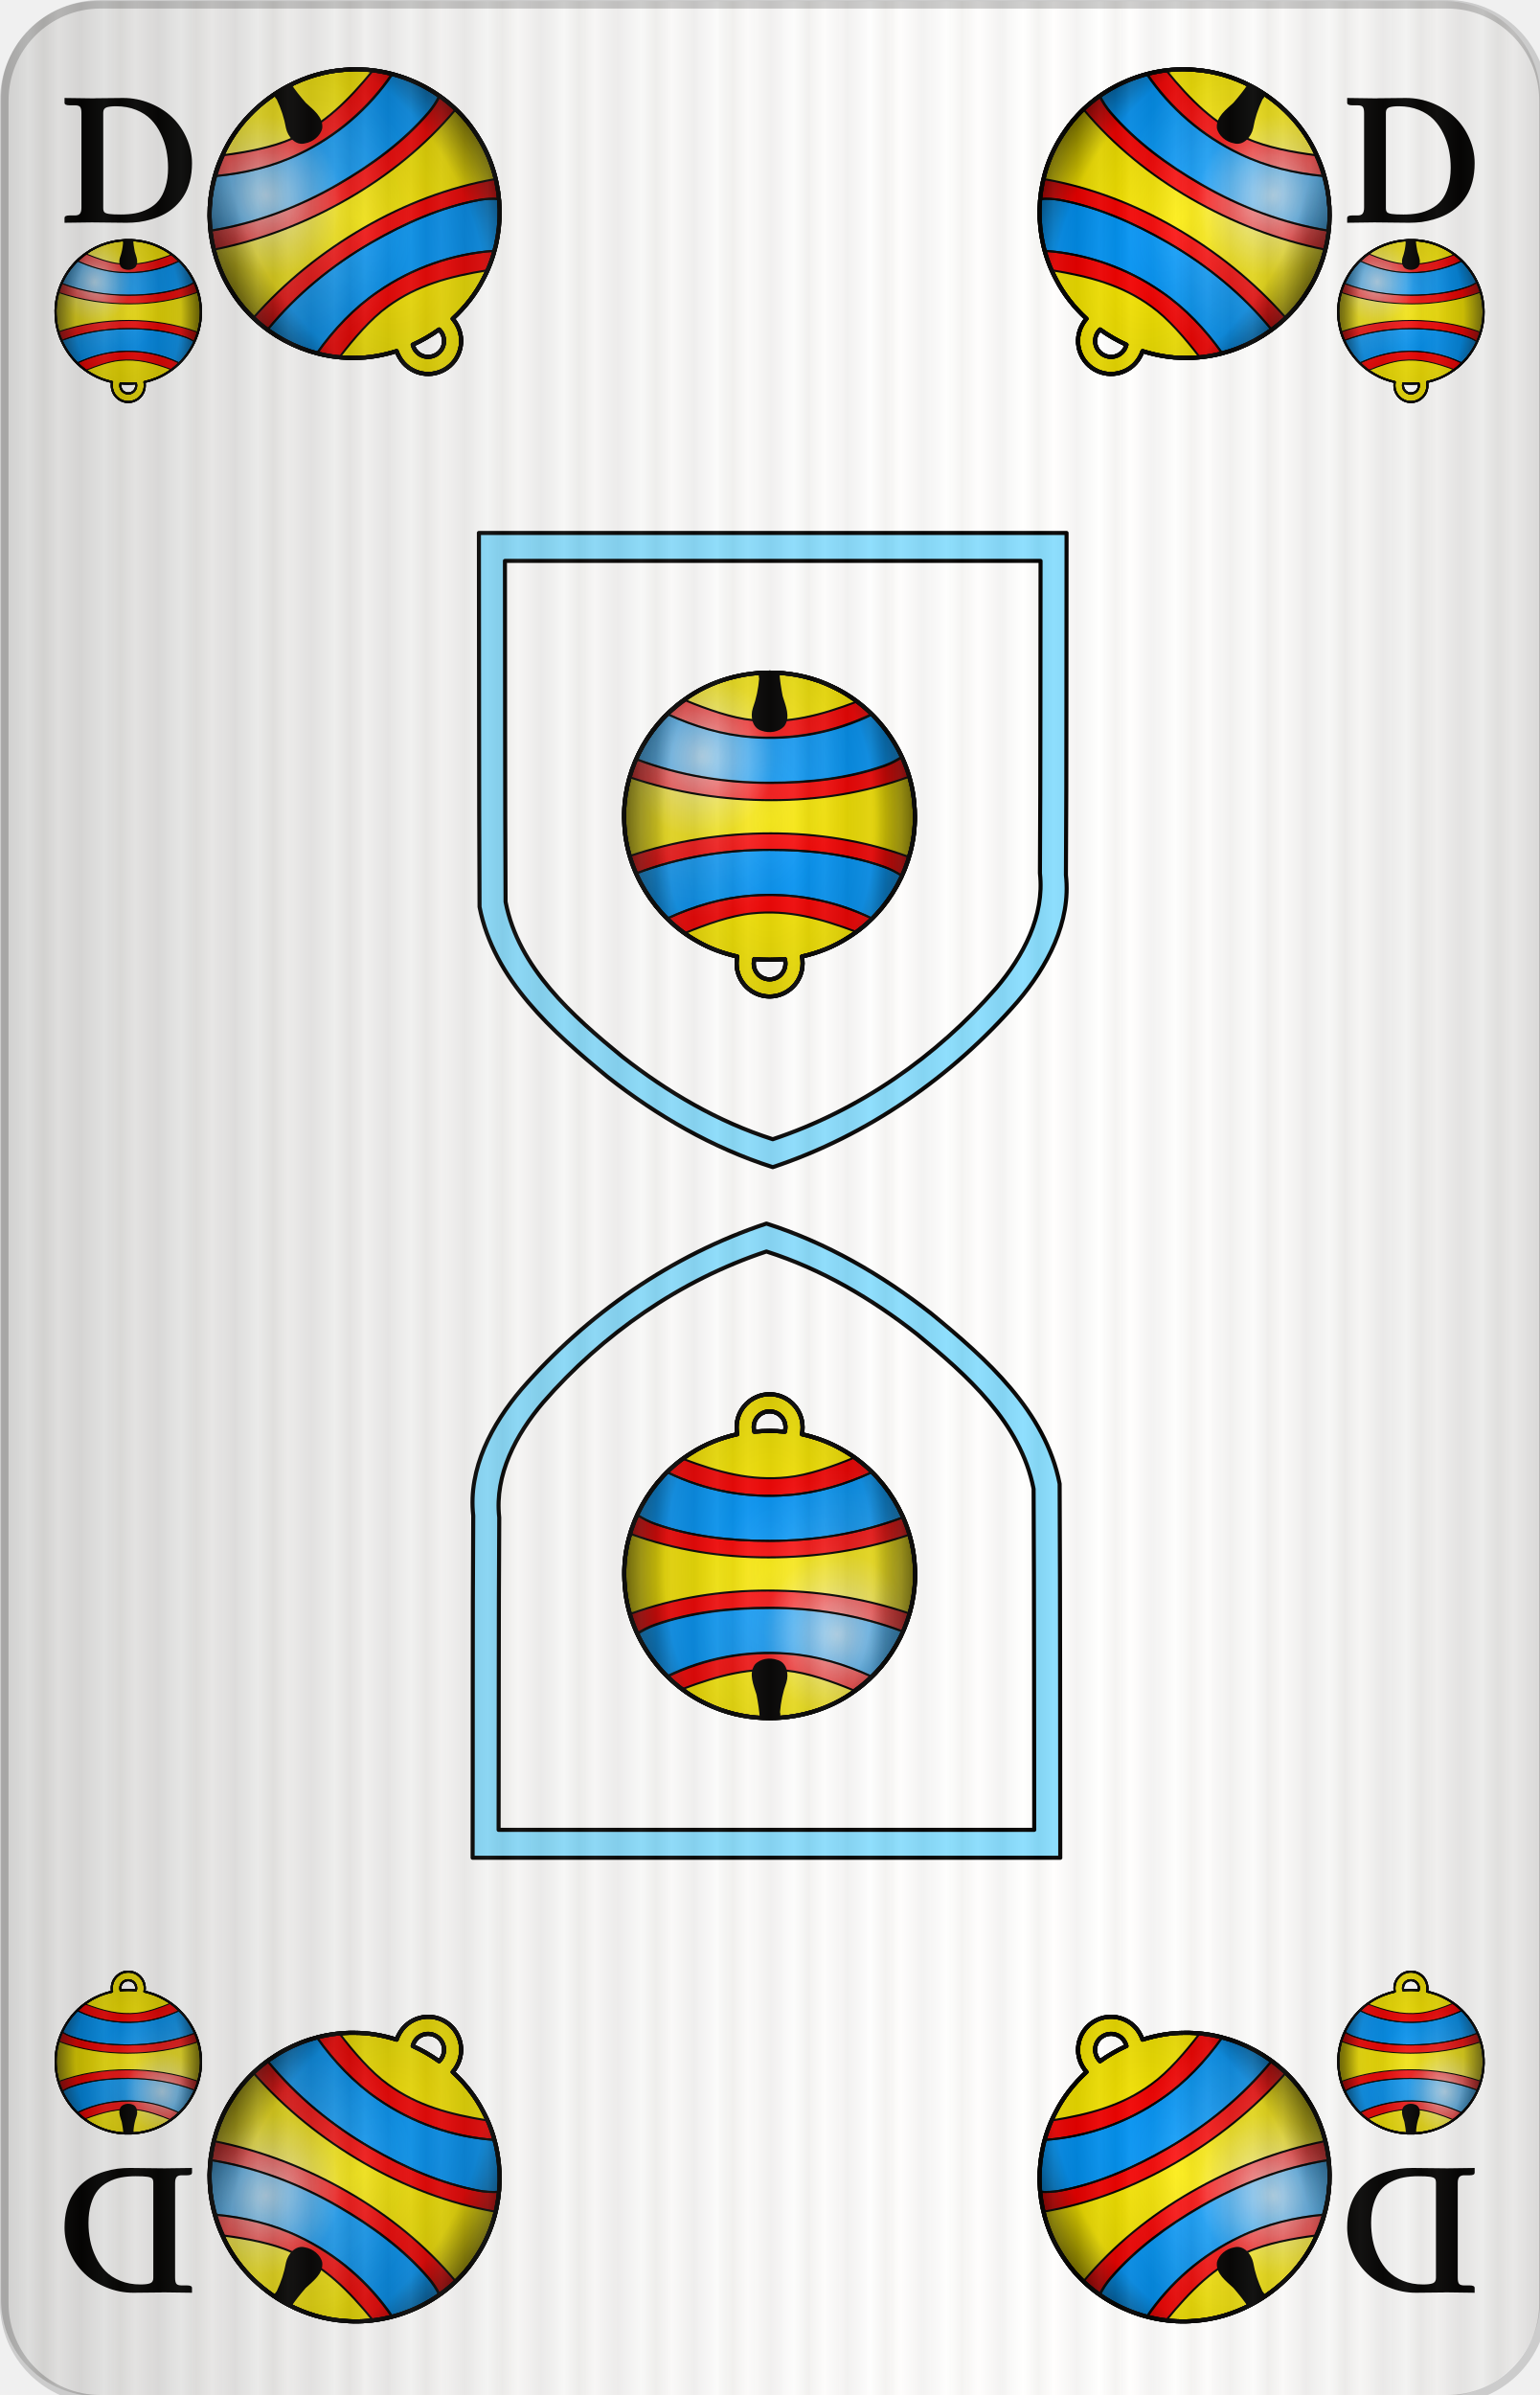
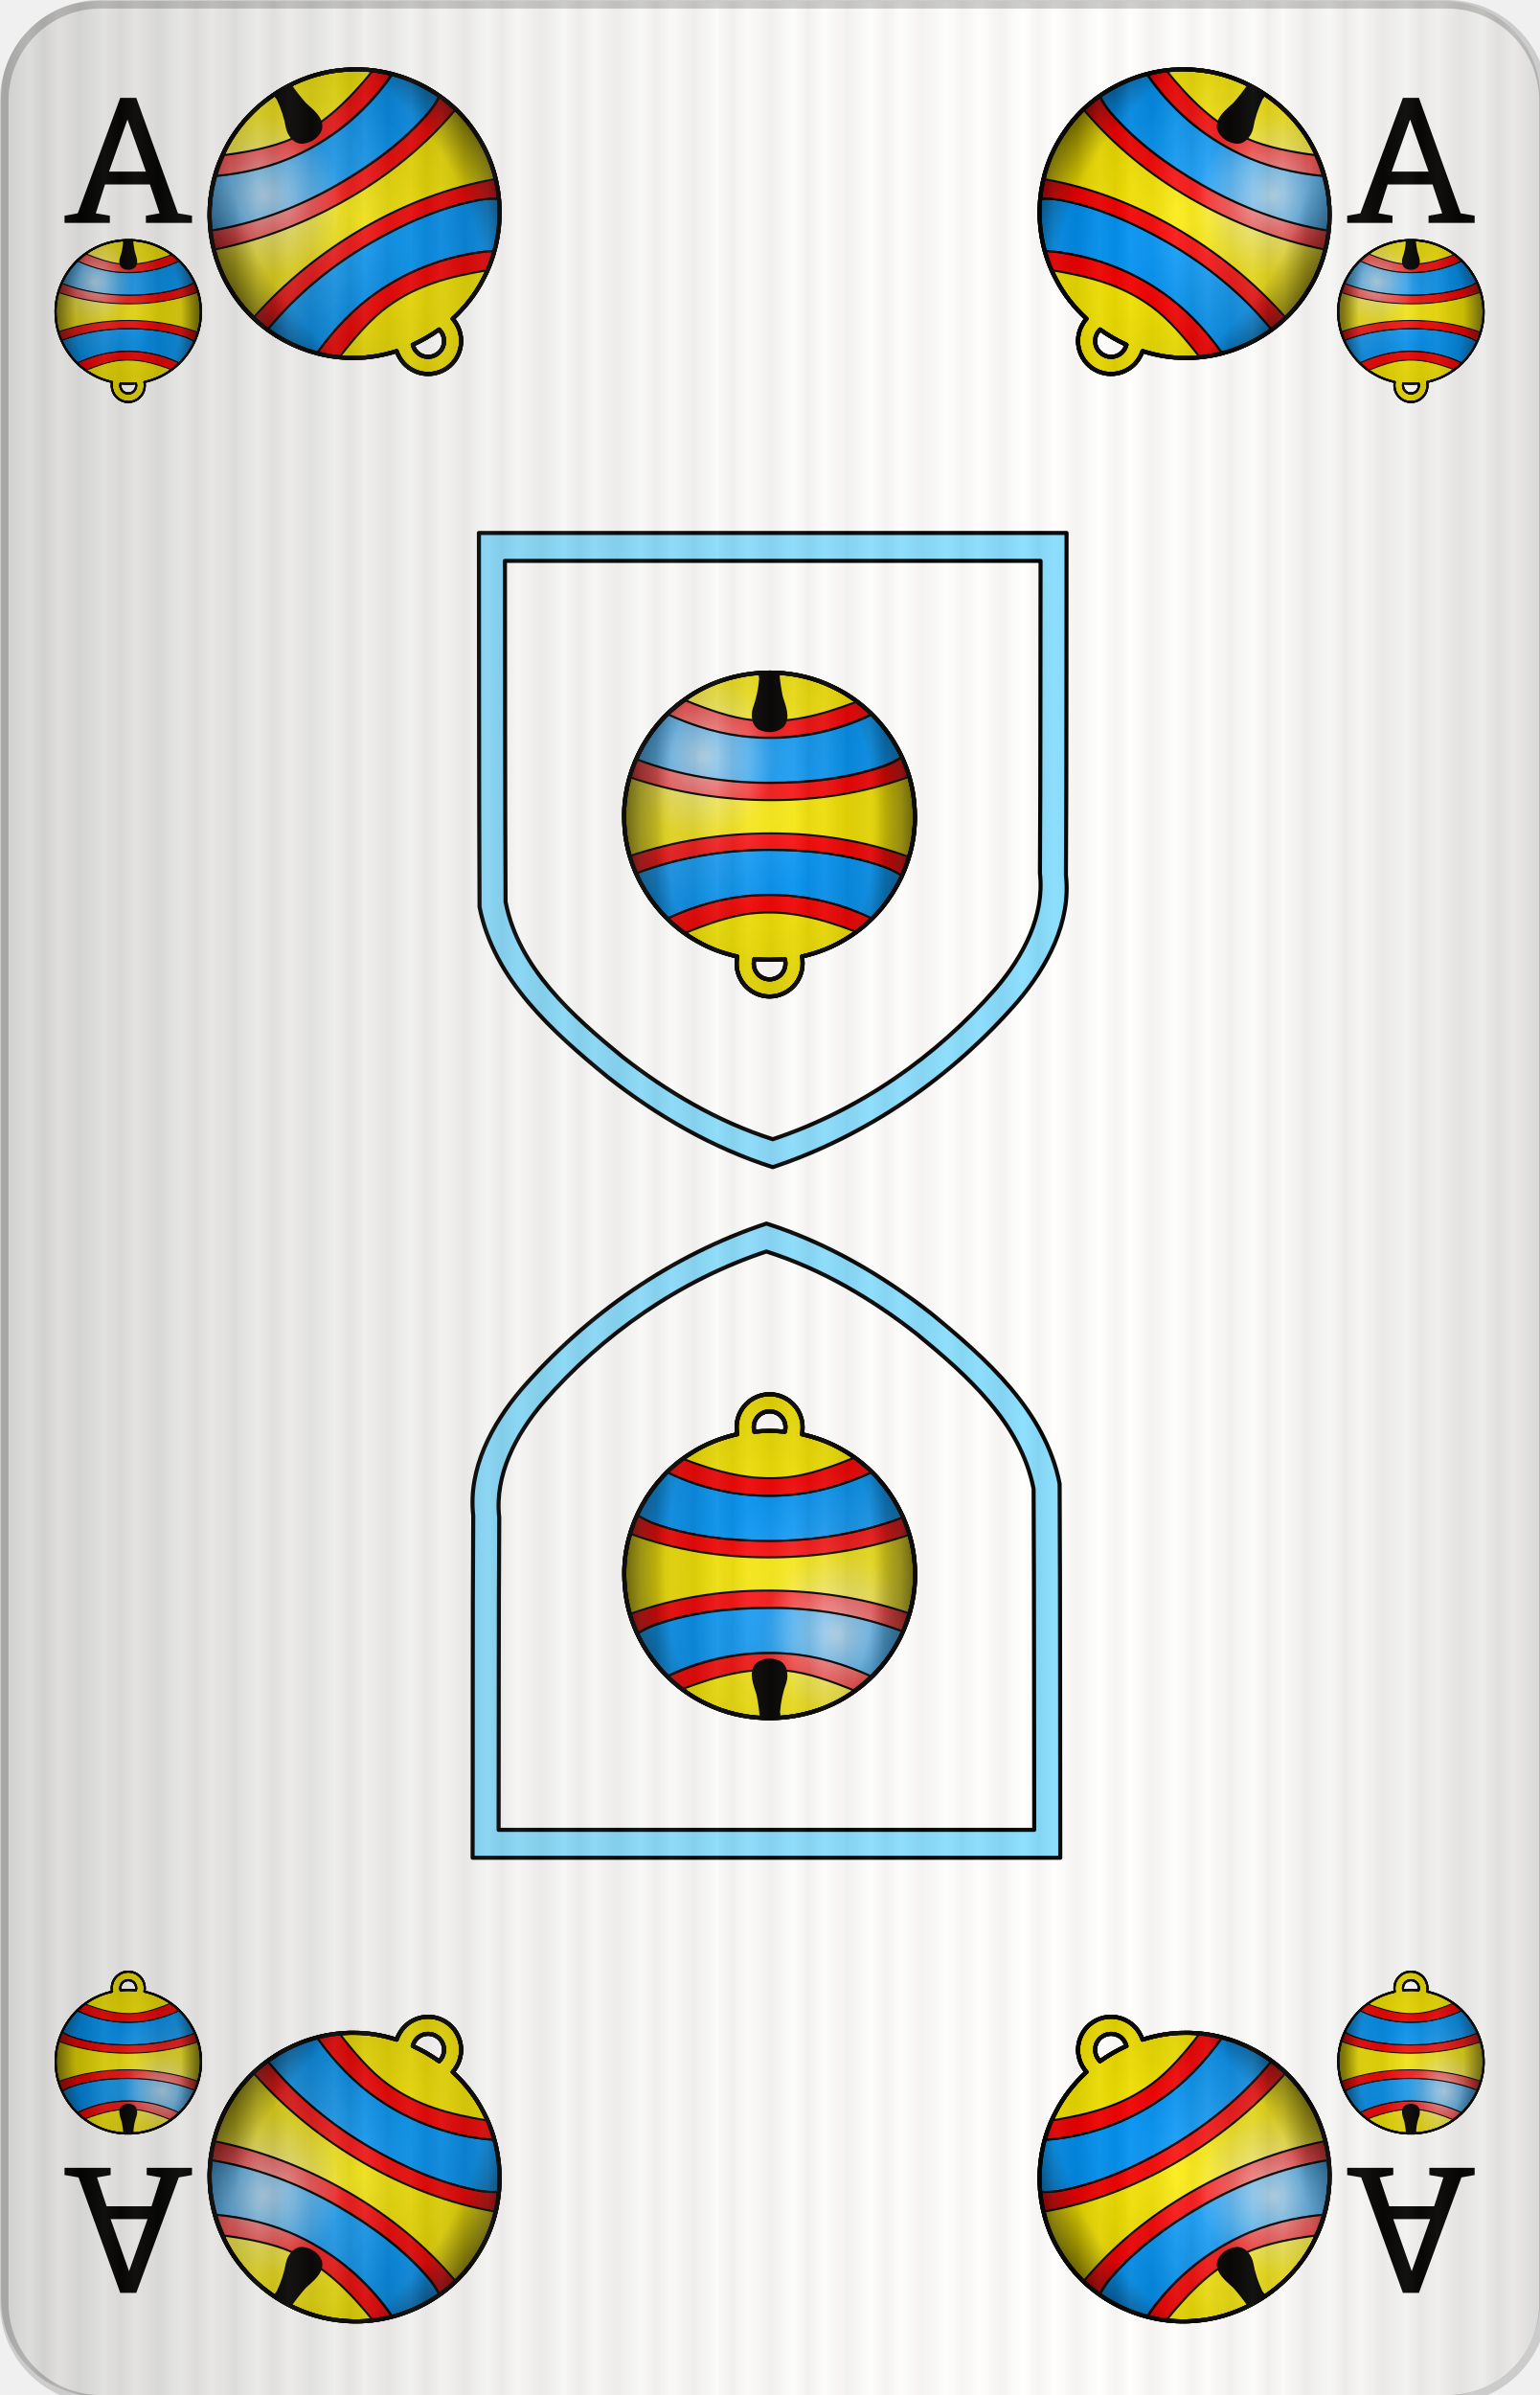
<svg xmlns="http://www.w3.org/2000/svg" xmlns:xlink="http://www.w3.org/1999/xlink" viewBox="0 0 144 224" width="144" height="224">
  <defs>
    <linearGradient id="shadow-gradient">
      <stop id="stop2822" style="stop-color:#000000;stop-opacity:0.15" offset="0" />
      <stop id="stop2824" style="stop-color:#ffffff;stop-opacity:0" offset="0.7" />
      <stop id="stop2826" style="stop-color:#000000;stop-opacity:0.1" offset="1" />
    </linearGradient>
    <linearGradient x1="0" x2="0.05" id="texture-gradient" spreadMethod="repeat">
      <stop id="stop2836" style="stop-color:#221100;stop-opacity:0.1" offset="0" />
      <stop id="stop2838" style="stop-color:#ffffee;stop-opacity:0.1" offset="0.3" />
      <stop id="stop2840" style="stop-color:#332200;stop-opacity:0.1" offset="0.5" />
      <stop id="stop2842" style="stop-color:#ffeedd;stop-opacity:0.1" offset="0.7" />
      <stop id="stop2844" style="stop-color:#221100;stop-opacity:0.1" offset="1" />
    </linearGradient>
    <linearGradient id="bell-lg3297">
      <stop id="stop2878" style="stop-color:#ffffff;stop-opacity:0.75" offset="0" />
      <stop id="stop2880" style="stop-color:#ffffff;stop-opacity:0.125" offset="0.5" />
      <stop id="stop2882" style="stop-color:#ffffff;stop-opacity:0" offset="1" />
    </linearGradient>
    <linearGradient id="bell-lg3275">
      <stop id="stop2885" style="stop-color:#000000;stop-opacity:0" offset="0" />
      <stop id="stop2887" style="stop-color:#000000;stop-opacity:0.125" offset="0.646" />
      <stop id="stop2889" style="stop-color:#000000;stop-opacity:0.8" offset="1" />
    </linearGradient>
    <radialGradient cx="7.996" cy="7.666" r="7.26" fx="7.996" fy="7.666" id="bell-rg3216" xlink:href="#bell-lg3275" gradientUnits="userSpaceOnUse" gradientTransform="matrix(1.103482,-0.0062976,0.010861,1.903097,-0.9107401,-7.199835)" />
    <radialGradient cx="4.67" cy="4.562" r="7.26" fx="4.67" fy="4.562" id="bell-rg3220" xlink:href="#bell-lg3297" gradientUnits="userSpaceOnUse" gradientTransform="matrix(1,0,0,1.111795,0,-0.8975088)" />
    <g transform="matrix(1.9,0,0,1.9,-15.2,-15.2)" id="bell">
      <path d="M 8.312,0.062 C 6.708,-0.003 5.082,0.451 3.781,1.406 c -1.897,1.343 -3.05,3.673 -2.938,6 0.07,2.406 1.497,4.706 3.594,5.875 0.612,0.355 1.282,0.597 1.969,0.75 C 6.384,14.137 6.375,14.262 6.375,14.375 6.375,15.278 7.11,16 8,16 c 0.89,0 1.625,-0.722 1.625,-1.625 0,-0.113 -0.009,-0.238 -0.031,-0.344 0.804,-0.177 1.586,-0.488 2.281,-0.938 C 13.893,11.838 15.18,9.508 15.156,7.125 15.156,6.913 15.144,6.711 15.125,6.5 14.927,4.048 13.317,1.787 11.094,0.75 10.224,0.327 9.275,0.102 8.312,0.062 z M 7.25,14.156 c 0.491,0.049 1.009,0.049 1.5,0 0.02,0.069 0.031,0.143 0.031,0.219 3e-7,0.439 -0.348,0.781 -0.781,0.781 -0.433,10e-7 -0.781,-0.342 -0.781,-0.781 0,-0.076 0.012,-0.15 0.031,-0.219 z" id="path2894" style="fill:#ffee00;fill-opacity:1;fill-rule:nonzero;stroke:#000000;stroke-width:0.2;stroke-linecap:round;stroke-linejoin:round;stroke-miterlimit:4;stroke-opacity:1;stroke-dasharray:none;marker:none;display:inline;overflow:visible" />
      <path d="m 8.062,7.969 c -2.349,8.221e-4 -4.697,0.356 -6.969,1.125 0.447,1.526 1.451,2.862 2.75,3.781 C 4.855,12.454 6.116,12.008 7.132,11.91 8.909,11.72 10.495,12.151 12.25,12.812 13.492,11.912 14.403,10.592 14.844,9.125 12.647,8.323 10.353,7.969 8.062,7.969 z" id="path3320" style="fill:#ff0000;fill-opacity:1;fill-rule:nonzero;stroke:none;marker:none;display:inline;overflow:visible" />
      <path d="M 8,8.781 C 5.768,8.782 3.528,9.148 1.438,9.938 1.83,10.75 2.305,11.535 2.969,12.156 4.257,11.565 5.647,11.146 7.07,11.038 9.109,10.869 11.191,11.26 13.031,12.156 13.649,11.558 14.151,10.85 14.5,10.062 14.282,9.892 13.901,9.711 13.628,9.615 11.838,8.987 9.903,8.782 8,8.781 z" id="path2480" style="fill:#0099ff;fill-opacity:1;fill-rule:nonzero;stroke:#000000;stroke-width:0.1;stroke-linecap:round;stroke-linejoin:round;stroke-miterlimit:4;stroke-opacity:1;stroke-dasharray:none;marker:none;display:inline;overflow:visible" />
      <use transform="matrix(1,0,0,-1,0.03125,14.28723)" id="use2898" x="0" y="0" width="16" height="16" xlink:href="#path3320" />
      <use transform="matrix(1,0,0,-1,0,14.25431)" id="use2900" x="0" y="0" width="16" height="16" xlink:href="#path2480" />
      <path d="M 8.312,0.062 C 6.708,-0.003 5.082,0.451 3.781,1.406 c -1.897,1.343 -3.05,3.673 -2.938,6 0.07,2.406 1.497,4.706 3.594,5.875 0.612,0.355 1.282,0.597 1.969,0.75 C 6.384,14.137 6.375,14.262 6.375,14.375 6.375,15.278 7.11,16 8,16 c 0.89,0 1.625,-0.722 1.625,-1.625 0,-0.113 -0.009,-0.238 -0.031,-0.344 0.804,-0.177 1.586,-0.488 2.281,-0.938 C 13.893,11.838 15.18,9.508 15.156,7.125 15.156,6.913 15.144,6.711 15.125,6.5 14.927,4.048 13.317,1.787 11.094,0.75 10.224,0.327 9.275,0.102 8.312,0.062 z M 7.25,14.156 c 0.491,0.049 1.009,0.049 1.5,0 0.02,0.069 0.031,0.143 0.031,0.219 3e-7,0.439 -0.348,0.781 -0.781,0.781 -0.433,10e-7 -0.781,-0.342 -0.781,-0.781 0,-0.076 0.012,-0.15 0.031,-0.219 z" id="path2902" style="fill:url(#bell-rg3220);fill-opacity:1;fill-rule:nonzero;stroke:#000000;stroke-width:0.2;stroke-linecap:round;stroke-linejoin:round;stroke-miterlimit:4;stroke-opacity:1;stroke-dasharray:none;marker:none;display:inline;overflow:visible" />
      <path d="M 7.985,-0.008 C 7.687,-0.029 7.392,-0.037 7.487,0.35 7.446,0.848 7.345,1.338 7.174,1.807 7.043,2.216 7.145,2.799 7.621,2.922 7.981,3.052 8.46,2.989 8.724,2.695 9.049,2.237 8.783,1.677 8.642,1.204 8.568,0.809 8.5,0.411 8.482,0.009 8.316,-0.003 8.151,-0.008 7.985,-0.008 z" id="path2904" style="fill:#000000;fill-opacity:1;fill-rule:nonzero;stroke:none;marker:none;display:inline;overflow:visible" />
      <path d="M 8.312,0.062 C 6.708,-0.003 5.082,0.451 3.781,1.406 c -1.897,1.343 -3.05,3.673 -2.938,6 0.07,2.406 1.497,4.706 3.594,5.875 0.612,0.355 1.282,0.597 1.969,0.75 C 6.384,14.137 6.375,14.262 6.375,14.375 6.375,15.278 7.11,16 8,16 c 0.89,0 1.625,-0.722 1.625,-1.625 0,-0.113 -0.009,-0.238 -0.031,-0.344 0.804,-0.177 1.586,-0.488 2.281,-0.938 C 13.893,11.838 15.18,9.508 15.156,7.125 15.156,6.913 15.144,6.711 15.125,6.5 14.927,4.048 13.317,1.787 11.094,0.75 10.224,0.327 9.275,0.102 8.312,0.062 z M 7.25,14.156 c 0.491,0.049 1.009,0.049 1.5,0 0.02,0.069 0.031,0.143 0.031,0.219 3e-7,0.439 -0.348,0.781 -0.781,0.781 -0.433,10e-7 -0.781,-0.342 -0.781,-0.781 0,-0.076 0.012,-0.15 0.031,-0.219 z" id="path2906" style="fill:url(#bell-rg3216);fill-opacity:1;fill-rule:nonzero;stroke:#000000;stroke-width:0.2;stroke-linecap:round;stroke-linejoin:round;stroke-miterlimit:4;stroke-opacity:1;stroke-dasharray:none;marker:none;display:inline;overflow:visible" />
      <path d="M 8,8.781 C 5.768,8.782 3.528,9.148 1.438,9.938 1.83,10.75 2.305,11.535 2.969,12.156 4.257,11.565 5.647,11.146 7.07,11.038 9.109,10.869 11.191,11.26 13.031,12.156 13.649,11.558 14.151,10.85 14.5,10.062 14.282,9.892 13.901,9.711 13.628,9.615 11.838,8.987 9.903,8.782 8,8.781 z" id="path3307" style="fill:none;stroke:#000000;stroke-width:0.1;stroke-linecap:round;stroke-linejoin:round;stroke-miterlimit:4;stroke-opacity:1;stroke-dasharray:none;marker:none;display:inline;overflow:visible" />
      <path d="M 8.312,0.062 C 6.708,-0.003 5.082,0.451 3.781,1.406 c -1.897,1.343 -3.05,3.673 -2.938,6 0.07,2.406 1.497,4.706 3.594,5.875 0.612,0.355 1.282,0.597 1.969,0.75 C 6.384,14.137 6.375,14.262 6.375,14.375 6.375,15.278 7.11,16 8,16 c 0.89,0 1.625,-0.722 1.625,-1.625 0,-0.113 -0.009,-0.238 -0.031,-0.344 0.804,-0.177 1.586,-0.488 2.281,-0.938 C 13.893,11.838 15.18,9.508 15.156,7.125 15.156,6.913 15.144,6.711 15.125,6.5 14.927,4.048 13.317,1.787 11.094,0.75 10.224,0.327 9.275,0.102 8.312,0.062 z M 7.25,14.156 c 0.491,0.049 1.009,0.049 1.5,0 0.02,0.069 0.031,0.143 0.031,0.219 3e-7,0.439 -0.348,0.781 -0.781,0.781 -0.433,10e-7 -0.781,-0.342 -0.781,-0.781 0,-0.076 0.012,-0.15 0.031,-0.219 z" id="path2909" style="fill:none;stroke:#000000;stroke-width:0.2;stroke-linecap:round;stroke-linejoin:round;stroke-miterlimit:4;stroke-opacity:1;stroke-dasharray:none;marker:none;display:inline;overflow:visible" />
      <use transform="matrix(1,0,0,-1,0.03125,14.27052)" id="use2911" x="0" y="0" width="16" height="16" xlink:href="#path3307" />
      <path d="m 8.062,7.969 c -2.349,8.221e-4 -4.697,0.356 -6.969,1.125 0.447,1.526 1.451,2.862 2.75,3.781 C 4.855,12.454 6.116,12.008 7.132,11.91 8.909,11.72 10.495,12.151 12.25,12.812 13.492,11.912 14.403,10.592 14.844,9.125 12.647,8.323 10.353,7.969 8.062,7.969 z" id="path3324" style="fill:none;stroke:#000000;stroke-width:0.1;stroke-linecap:round;stroke-linejoin:round;stroke-miterlimit:4;stroke-opacity:1;stroke-dasharray:none;marker:none;display:inline;overflow:visible" />
      <use transform="matrix(1,0,0,-1,0.03125,14.30462)" id="use2914" x="0" y="0" width="16" height="16" xlink:href="#path3324" />
    </g>
    <use transform="matrix(0.8660254,-0.5,0.5,0.8660254,0,0)" id="bell-30" x="0" y="0" width="1872" height="1120" xlink:href="#bell" />
    <use transform="scale(-1,1)" id="m-bell-30" x="0" y="0" width="1872" height="1120" xlink:href="#bell-30" />
    <g id="card-outline">
      <rect width="144" height="224" rx="9" x="0.4" y="0.4" id="rect3023" style="fill:#ffffff;stroke:#cccccc;stroke-width:0.8" />
    </g>
    <g id="card-shadow">
      <rect width="144" height="224" rx="9" x="0.1" y="0.1" id="rect3026" style="fill:url(#shadow-gradient);stroke:none" />
      <rect width="144" height="224" rx="9" x="0.1" y="0.1" id="rect3028" style="opacity:0.5;fill:url(#texture-gradient);stroke:none" />
    </g>
    <use transform="scale(0.5,0.5)" id="bell-s" x="0" y="0" width="1872" height="1120" xlink:href="#bell" />
    <g id="card-diamond">
      <use id="use3047" x="0" y="0" width="1872" height="1120" xlink:href="#card-outline" />
      <use id="bell-s1" x="12" y="30" width="1872" height="1120" xlink:href="#bell-s" />
      <use id="bell-s2" x="132" y="30" width="1872" height="1120" xlink:href="#bell-s" />
      <use transform="matrix(-1,0,0,-1,144,222)" id="use3051" x="0" y="0" width="1872" height="1120" xlink:href="#bell-s1" />
      <use transform="matrix(-1,0,0,-1,144,222)" id="use3053" x="0" y="0" width="1872" height="1120" xlink:href="#bell-s2" />
    </g>
    <g transform="matrix(1.9,0,0,1.9,-74.1,-110.2)" id="shield">
      <path d="m 21.529,22.656 c 0.011,6.135 -0.001,12.273 0.031,18.406 0.7,3.591 3.616,6.161 6.312,8.375 2.442,1.916 5.16,3.491 8.125,4.438 4.662,-1.547 8.847,-4.459 12.062,-8.156 1.452,-1.712 2.635,-3.905 2.375,-6.219 0.037,-5.619 0.017,-11.225 0.031,-16.844 -9.646,0 -19.292,0 -28.938,0 z m 1.281,1.375 c 8.796,0 17.579,0 26.375,0 -0.013,5.124 0.002,10.251 -0.031,15.375 0.237,2.11 -0.832,4.095 -2.156,5.656 -2.932,3.372 -6.748,6.027 -11,7.438 -2.704,-0.863 -5.179,-2.315 -7.406,-4.062 -2.459,-2.019 -5.111,-4.35 -5.75,-7.625 -0.03,-5.593 -0.021,-11.186 -0.031,-16.781 z" id="path7090" style="fill:#88ddff;fill-opacity:1;fill-rule:nonzero;stroke:#000000;stroke-width:0.2;stroke-linecap:round;stroke-linejoin:round;stroke-miterlimit:4;stroke-opacity:1;stroke-dasharray:none;marker:none;display:inline;overflow:visible" />
    </g>
    <g transform="matrix(0.75,0,0,0.75,-12,-12)" id="i1">
-       <path d="m 4.877,13.941 c -5.2e-6,0.242 0.047,0.414 0.141,0.516 0.094,0.102 0.289,0.176 0.586,0.223 0.305,0.047 0.793,0.07 1.465,0.07 0.664,10e-7 1.27,-0.051 1.816,-0.152 0.547,-0.102 1.078,-0.285 1.594,-0.551 0.523,-0.266 0.961,-0.613 1.312,-1.043 0.352,-0.43 0.633,-0.988 0.844,-1.676 0.219,-0.695 0.328,-1.496 0.328,-2.402 C 12.963,8.176 12.893,7.449 12.752,6.746 12.611,6.035 12.377,5.344 12.049,4.672 11.729,4 11.326,3.414 10.842,2.914 10.357,2.414 9.74,2.012 8.99,1.707 8.24,1.402 7.404,1.25 6.482,1.25 5.936,1.25 5.529,1.301 5.264,1.402 5.006,1.504 4.877,1.723 4.877,2.059 l 0,11.883 m -4.828,1.254 c -3.9e-7,-0.219 0.195,-0.328 0.586,-0.328 l 0.703,0 c 0.297,0 0.508,-0.074 0.633,-0.223 0.125,-0.156 0.187,-0.406 0.188,-0.75 l 0,-11.789 C 2.158,1.723 2.104,1.465 1.994,1.332 1.885,1.199 1.666,1.133 1.338,1.133 l -0.668,0 C 0.256,1.133 0.049,1.027 0.049,0.816 l 0,-0.598 3.422,0.047 c 0.055,1.549e-5 0.137,1.549e-5 0.246,0 0.109,-0.008 0.191,-0.012 0.246,-0.012 1.312,-0.023 2.445,-0.035 3.398,-0.035 1.172,1.554e-5 2.289,0.219 3.352,0.656 1.07,0.43 1.984,1.008 2.742,1.734 0.766,0.727 1.371,1.594 1.816,2.602 0.453,1 0.68,2.047 0.68,3.141 -1.6e-5,0.82 -0.09,1.578 -0.27,2.273 -0.18,0.688 -0.426,1.281 -0.738,1.781 -0.305,0.5 -0.672,0.949 -1.102,1.348 -0.43,0.391 -0.883,0.711 -1.359,0.961 -0.477,0.25 -0.992,0.457 -1.547,0.621 -0.547,0.164 -1.078,0.281 -1.594,0.352 -0.508,0.062 -1.027,0.094 -1.559,0.094 -0.695,0 -1.77,-0.012 -3.223,-0.035 -0.281,-0.008 -0.645,-0.012 -1.09,-0.012 -0.328,0 -0.895,0.008 -1.699,0.023 -0.805,0.008 -1.379,0.016 -1.723,0.023 l 0,-0.586" id="path7093" style="fill:#000000;fill-opacity:1;stroke:none" />
+       <path d="M 7.0,0.2 L 9.0,0.2 L 14.2,14.6 L 15.95,14.9 L 15.95,15.8 L 10.2,15.8 L 10.2,14.9 L 11.9,14.6 L 10.7,11.0 L 5.1,11.0 L 3.95,14.6 L 5.7,14.9 L 5.7,15.8 L 0.05,15.8 L 0.05,14.9 L 1.7,14.6 Z M 5.6,9.4 L 10.2,9.4 L 7.9,2.9 Z" id="path7093" style="fill:#000000;fill-opacity:1;fill-rule:evenodd;stroke:none" />
    </g>
    <g id="g-1_diamond">
      <use id="use7339" x="72" y="111" width="1872" height="1120" xlink:href="#shield" />
      <use id="use7341" x="28" y="15.4" width="1872" height="1120" xlink:href="#bell-30" />
      <use id="use7343" x="104" y="15.4" width="1872" height="1120" xlink:href="#m-bell-30" />
      <use id="use7345" x="66" y="72" width="1872" height="1120" xlink:href="#bell" />
      <use id="use7347" x="12" y="15" width="1872" height="1120" xlink:href="#i1" />
      <use id="use7349" x="132" y="15" width="1872" height="1120" xlink:href="#i1" />
    </g>
    <g id="1_diamond">
      <use id="use8197" x="0" y="0" width="1872" height="1120" xlink:href="#card-diamond" />
      <use id="use8199" x="6" y="6" width="1872" height="1120" xlink:href="#g-1_diamond" />
      <use transform="matrix(-1,0,0,-1,144,223.6)" id="use8201" x="6" y="6" width="1872" height="1120" xlink:href="#g-1_diamond" />
      <use id="use8203" x="0" y="0" width="1872" height="1120" xlink:href="#card-shadow" />
    </g>
  </defs>
  <use xlink:href="#1_diamond" />
</svg>
